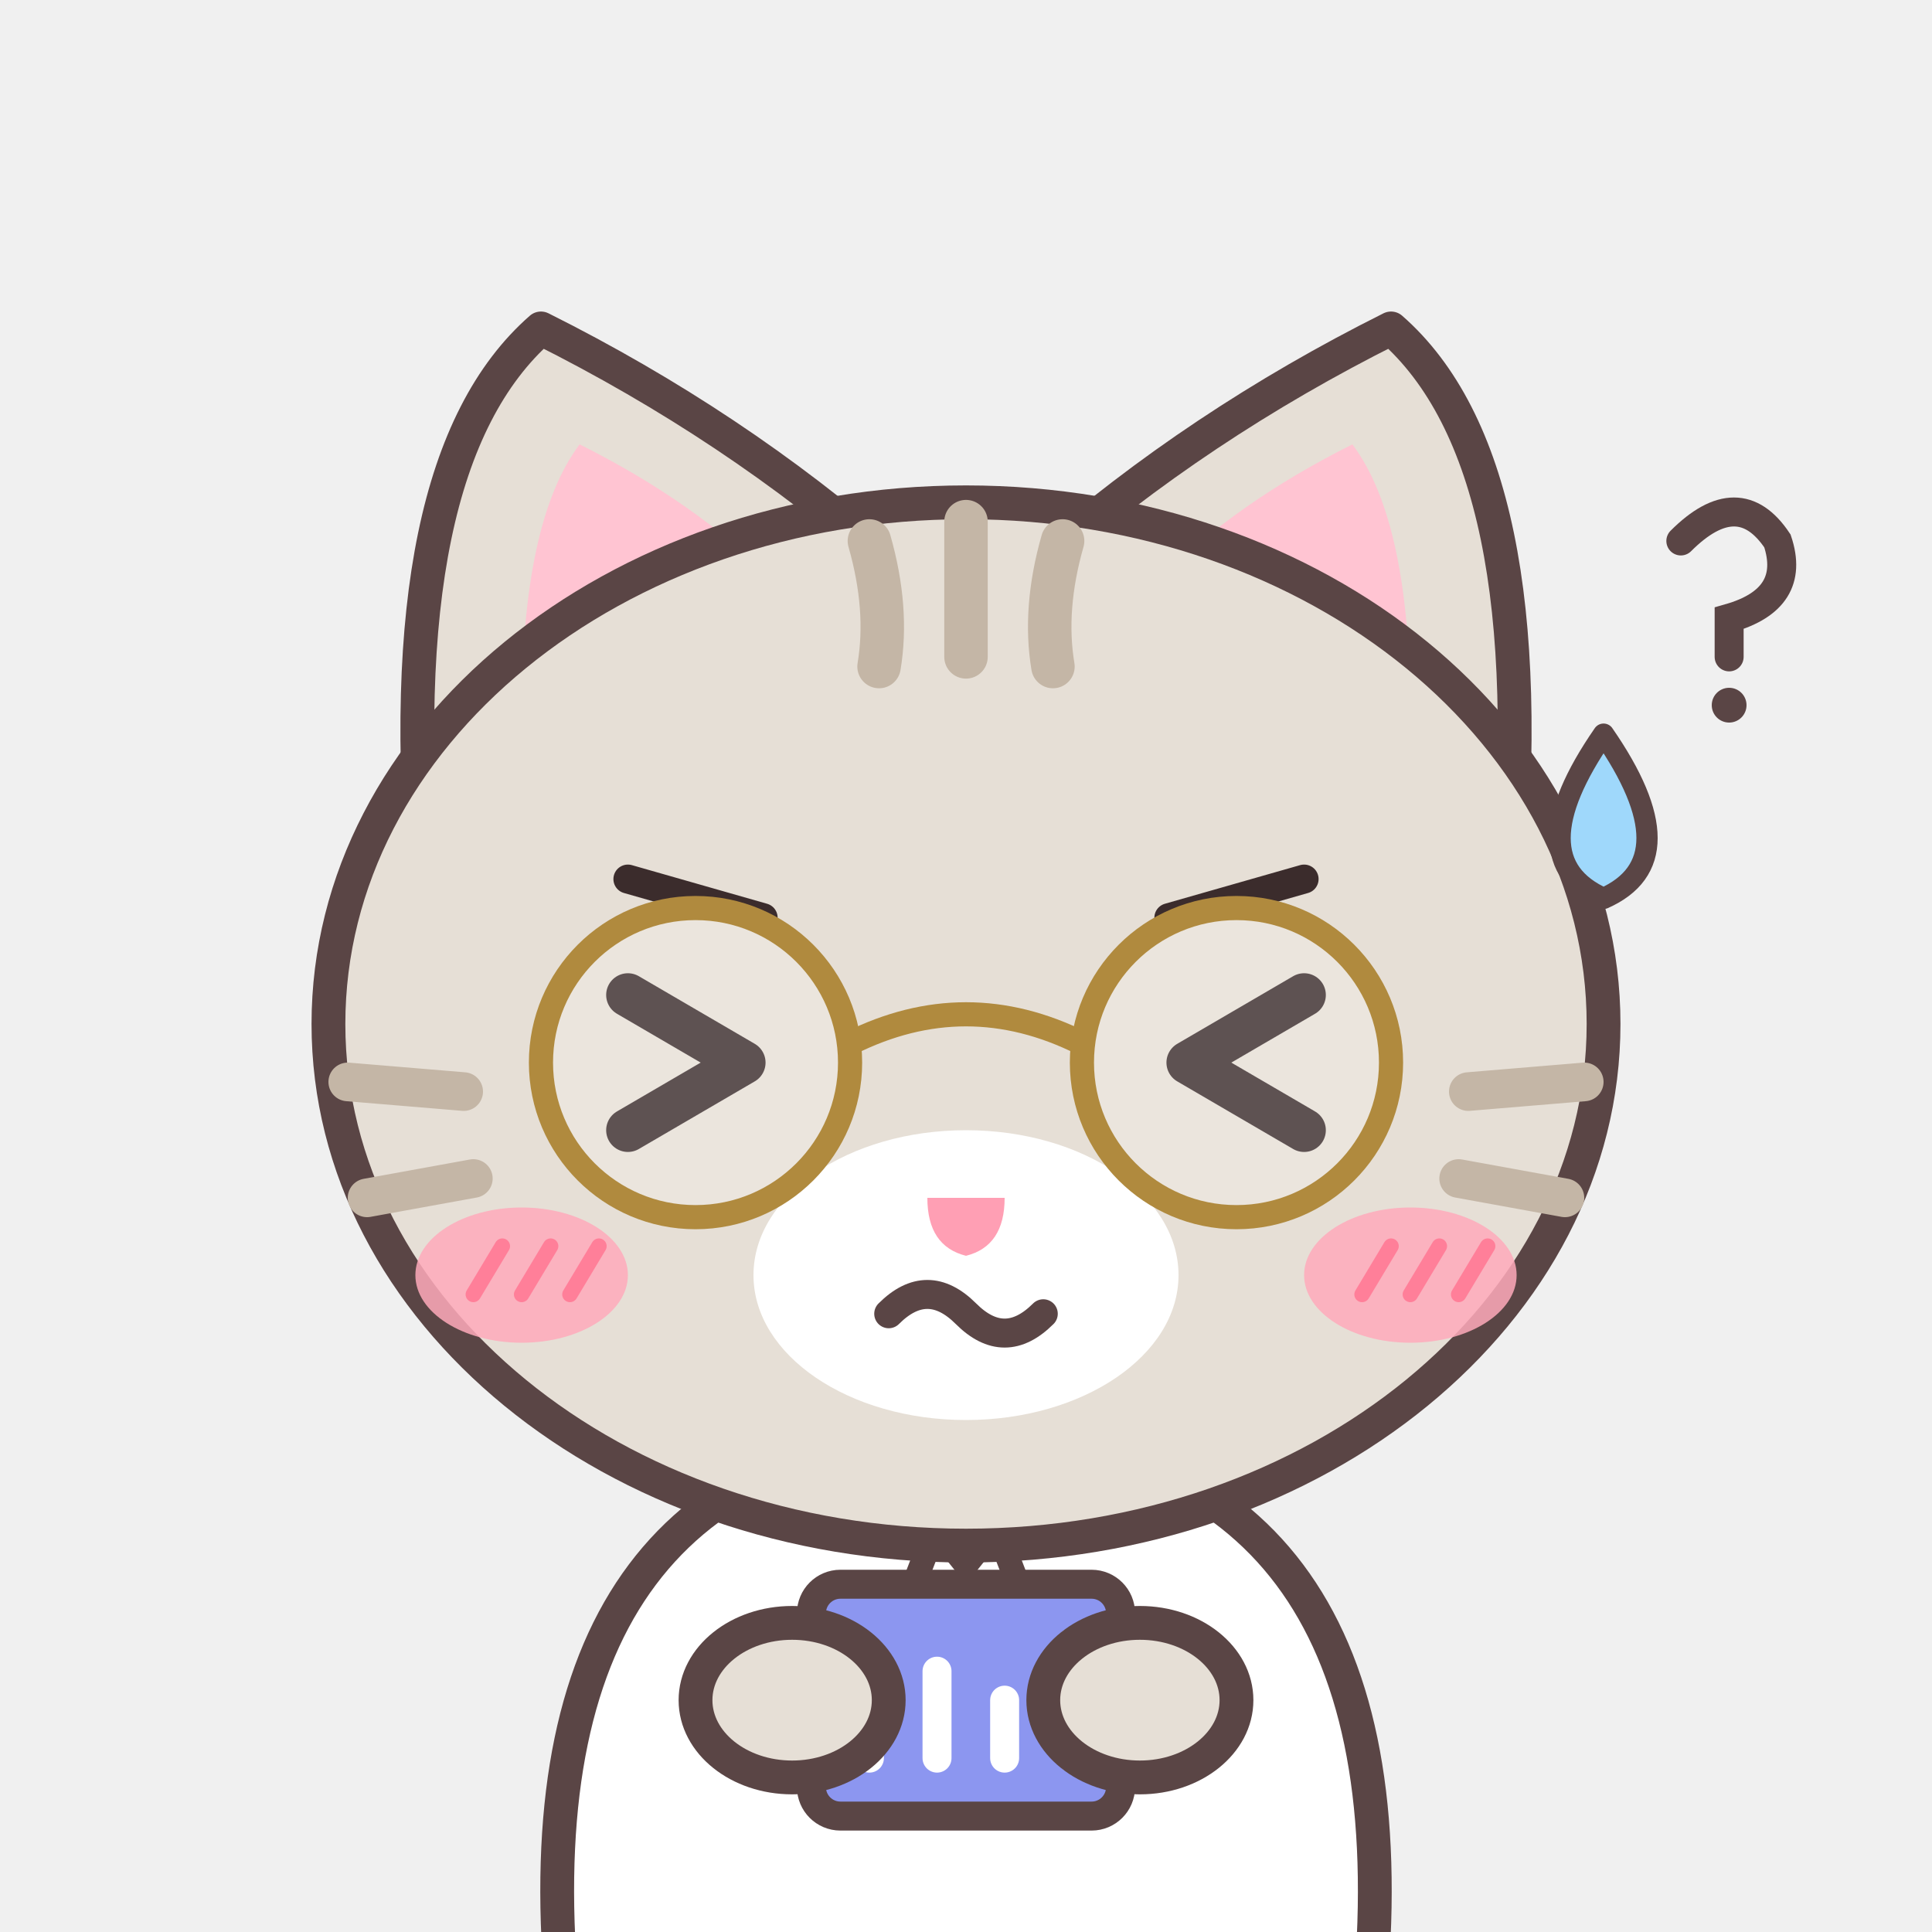
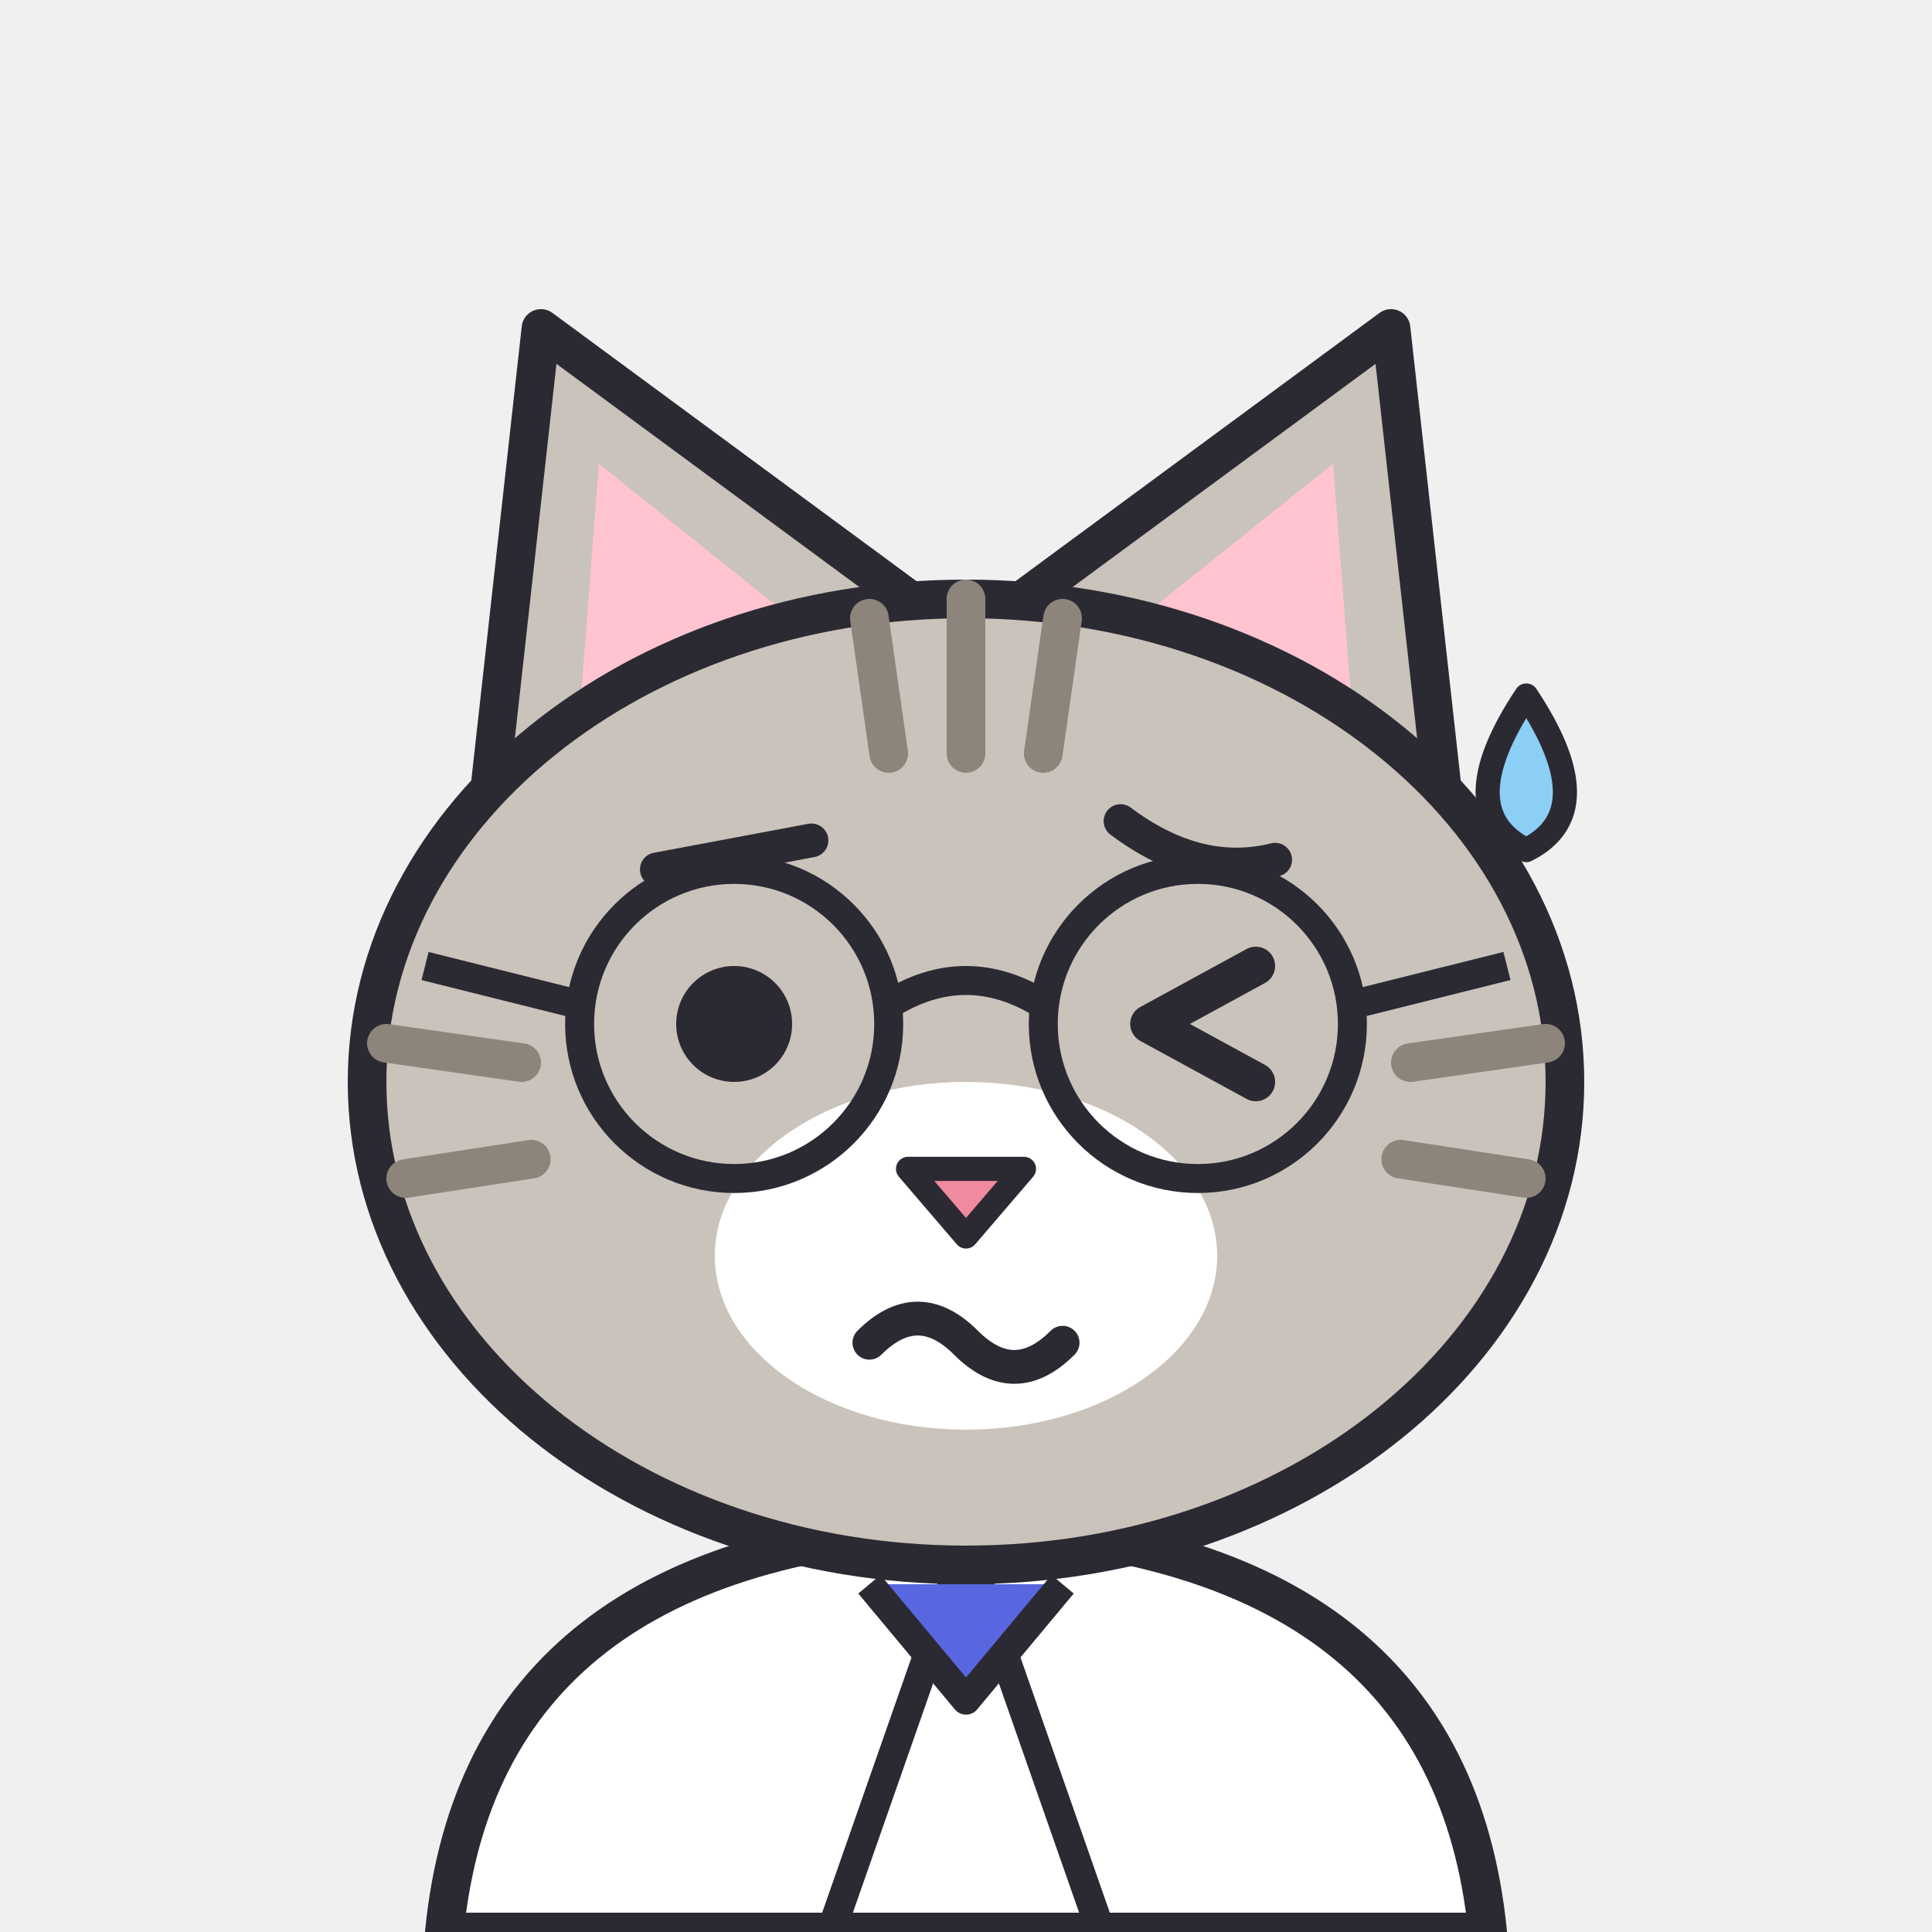
<svg xmlns="http://www.w3.org/2000/svg" viewBox="0 0 200 200" role="img" aria-label="マンチカン">
-   <path d="M58 204 Q54 150 100 148 Q146 150 142 204 Z" fill="#fff" stroke="#5a4545" stroke-width="3.5" stroke-linejoin="round" stroke-linecap="round" />
-   <path d="M100 150 L90 176 M100 150 L110 176" stroke="#5a4545" stroke-width="2.5" stroke-linecap="round" />
-   <path d="M92 152 L100 162 L108 152 Z" fill="#8c96f0" stroke="#5a4545" stroke-width="2.5" stroke-linejoin="round" stroke-linecap="round" />
-   <rect x="84" y="164" width="32" height="24" rx="3" fill="#8c96f0" stroke="#5a4545" stroke-width="3" stroke-linejoin="round" stroke-linecap="round" />
-   <path d="M90 182 v-5 M97 182 v-9 M104 182 v-6 M111 182 v-12" stroke="#fff" stroke-width="3" stroke-linecap="round" />
-   <ellipse cx="82" cy="176" rx="10" ry="8" fill="#e6dfd6" stroke="#5a4545" stroke-width="3.5" stroke-linejoin="round" stroke-linecap="round" />
-   <ellipse cx="118" cy="176" rx="10" ry="8" fill="#e6dfd6" stroke="#5a4545" stroke-width="3.5" stroke-linejoin="round" stroke-linecap="round" />
-   <path d="M44 92 Q40 48 56 34 Q76 44 92 58 Z" fill="#e6dfd6" stroke="#5a4545" stroke-width="3.5" stroke-linejoin="round" stroke-linecap="round" />
-   <path d="M156 92 Q160 48 144 34 Q124 44 108 58 Z" fill="#e6dfd6" stroke="#5a4545" stroke-width="3.5" stroke-linejoin="round" stroke-linecap="round" />
-   <path d="M54 74 Q54 54 60 46 Q72 52 80 60 Z M146 74 Q146 54 140 46 Q128 52 120 60 Z" fill="#ffc4d2" />
-   <ellipse cx="100" cy="106" rx="66" ry="54" fill="#e6dfd6" stroke="#5a4545" stroke-width="3.5" stroke-linejoin="round" stroke-linecap="round" />
-   <path d="M90 56 q2 7 1 13 M100 54 v14 M110 56 q-2 7 -1 13" stroke="#c4b6a6" stroke-width="4.5" stroke-linecap="round" fill="none" />
-   <path d="M36 112 l12 1 M38 124 l11 -2 M164 112 l-12 1 M162 124 l-11 -2" stroke="#c4b6a6" stroke-width="4" stroke-linecap="round" />
-   <ellipse cx="100" cy="132" rx="22" ry="15" fill="#fff" />
-   <path d="M96 124 h8 q0 5 -4 6 q-4 -1 -4 -6z" fill="#ff9fb4" />
-   <ellipse cx="54" cy="132" rx="11" ry="7" fill="#ffaabb" opacity="0.85" />
-   <path d="M49 134 l3 -5 M54 134 l3 -5 M59 134 l3 -5" stroke="#ff7f99" stroke-width="1.6" stroke-linecap="round" />
-   <ellipse cx="146" cy="132" rx="11" ry="7" fill="#ffaabb" opacity="0.85" />
-   <path d="M141 134 l3 -5 M146 134 l3 -5 M151 134 l3 -5" stroke="#ff7f99" stroke-width="1.6" stroke-linecap="round" />
-   <path d="M65 91 L79 95" fill="none" stroke="#3b2c2c" stroke-width="3" stroke-linecap="round" />
-   <path d="M121 95 L135 91" fill="none" stroke="#3b2c2c" stroke-width="3" stroke-linecap="round" />
-   <path d="M65 103 L77 110 L65 117" fill="none" stroke="#3b2c2c" stroke-width="4.5" stroke-linecap="round" stroke-linejoin="round" />
-   <path d="M135 103 L123 110 L135 117" fill="none" stroke="#3b2c2c" stroke-width="4.5" stroke-linecap="round" stroke-linejoin="round" />
-   <path d="M92 136 q4 -4 8 0 q4 4 8 0" fill="none" stroke="#5a4545" stroke-width="3" stroke-linecap="round" stroke-linejoin="round" />
-   <path d="M166 76 q-9 13 0 17 q9 -4 0 -17z" fill="#9fd8fb" stroke="#5a4545" stroke-width="2.2" stroke-linejoin="round" />
-   <path d="M174 56 q6 -6 10 0 q2 6 -5 8 v4" fill="none" stroke="#5a4545" stroke-width="3" stroke-linecap="round" />
-   <circle cx="179" cy="73" r="1.8" fill="#5a4545" />
-   <circle cx="72" cy="110" r="16" fill="#fff" fill-opacity="0.18" stroke="#b08a3e" stroke-width="2.5" />
-   <circle cx="128" cy="110" r="16" fill="#fff" fill-opacity="0.18" stroke="#b08a3e" stroke-width="2.5" />
-   <path d="M88 108 Q100 102 112 108" fill="none" stroke="#b08a3e" stroke-width="2.5" stroke-linecap="round" />
+   <path d="M46 200 Q50 160 100 158 Q150 160 154 200 Z" fill="#fff" stroke="#2b2a33" stroke-width="4" stroke-linejoin="round" />
+   <path d="M100 160 L86 200 M100 160 L114 200" stroke="#2b2a33" stroke-width="3" />
+   <path d="M90 164 L100 176 L110 164" fill="#5866e0" stroke="#2b2a33" stroke-width="3" stroke-linejoin="round" />
+   <path d="M50 88 L56 34 L94 62 Z" fill="#c9c3bb" stroke="#2b2a33" stroke-width="4" stroke-linejoin="round" />
+   <path d="M150 88 L144 34 L106 62 Z" fill="#c9c3bb" stroke="#2b2a33" stroke-width="4" stroke-linejoin="round" />
+   <path d="M60 74 L62 48 L82 64 Z M140 74 L138 48 L118 64 Z" fill="#ffc4cf" />
+   <ellipse cx="100" cy="112" rx="62" ry="50" fill="#c9c3bb" stroke="#2b2a33" stroke-width="4" stroke-linejoin="round" />
+   <path d="M90 64 l2 14 M100 62 v16 M110 64 l-2 14 M40 108 l14 2 M42 122 l13 -2 M160 108 l-14 2 M158 122 l-13 -2" stroke="#8d857c" stroke-width="4" stroke-linecap="round" />
+   <ellipse cx="100" cy="130" rx="26" ry="18" fill="#fff" />
+   <path d="M94 121 h12 l-6 7 z" fill="#f08aa0" stroke="#2b2a33" stroke-width="2.5" stroke-linejoin="round" />
+   <path d="M68 90 L84 87" fill="none" stroke="#2b2a33" stroke-width="3.5" stroke-linecap="round" />
+   <path d="M116 85 Q124 91 132 89" fill="none" stroke="#2b2a33" stroke-width="3.5" stroke-linecap="round" />
+   <circle cx="76" cy="106" r="6" fill="#2b2a33" />
+   <path d="M130 100 L119 106 L130 112" fill="none" stroke="#2b2a33" stroke-width="4" stroke-linecap="round" stroke-linejoin="round" />
+   <path d="M90 139 q5 -5 10 0 q5 5 10 0" fill="none" stroke="#2b2a33" stroke-width="3.5" stroke-linecap="round" stroke-linejoin="round" />
+   <path d="M158 72 q-8 12 0 16 q8 -4 0 -16z" fill="#8ccff5" stroke="#2b2a33" stroke-width="2.5" stroke-linejoin="round" />
+   <circle cx="76" cy="106" r="16" fill="none" stroke="#2b2a33" stroke-width="3" stroke-linejoin="round" />
+   <circle cx="124" cy="106" r="16" fill="none" stroke="#2b2a33" stroke-width="3" stroke-linejoin="round" />
+   <path d="M92 104 Q100 99 108 104 M60 104 L44 100 M140 104 L156 100" fill="none" stroke="#2b2a33" stroke-width="3" stroke-linejoin="round" />
</svg>
